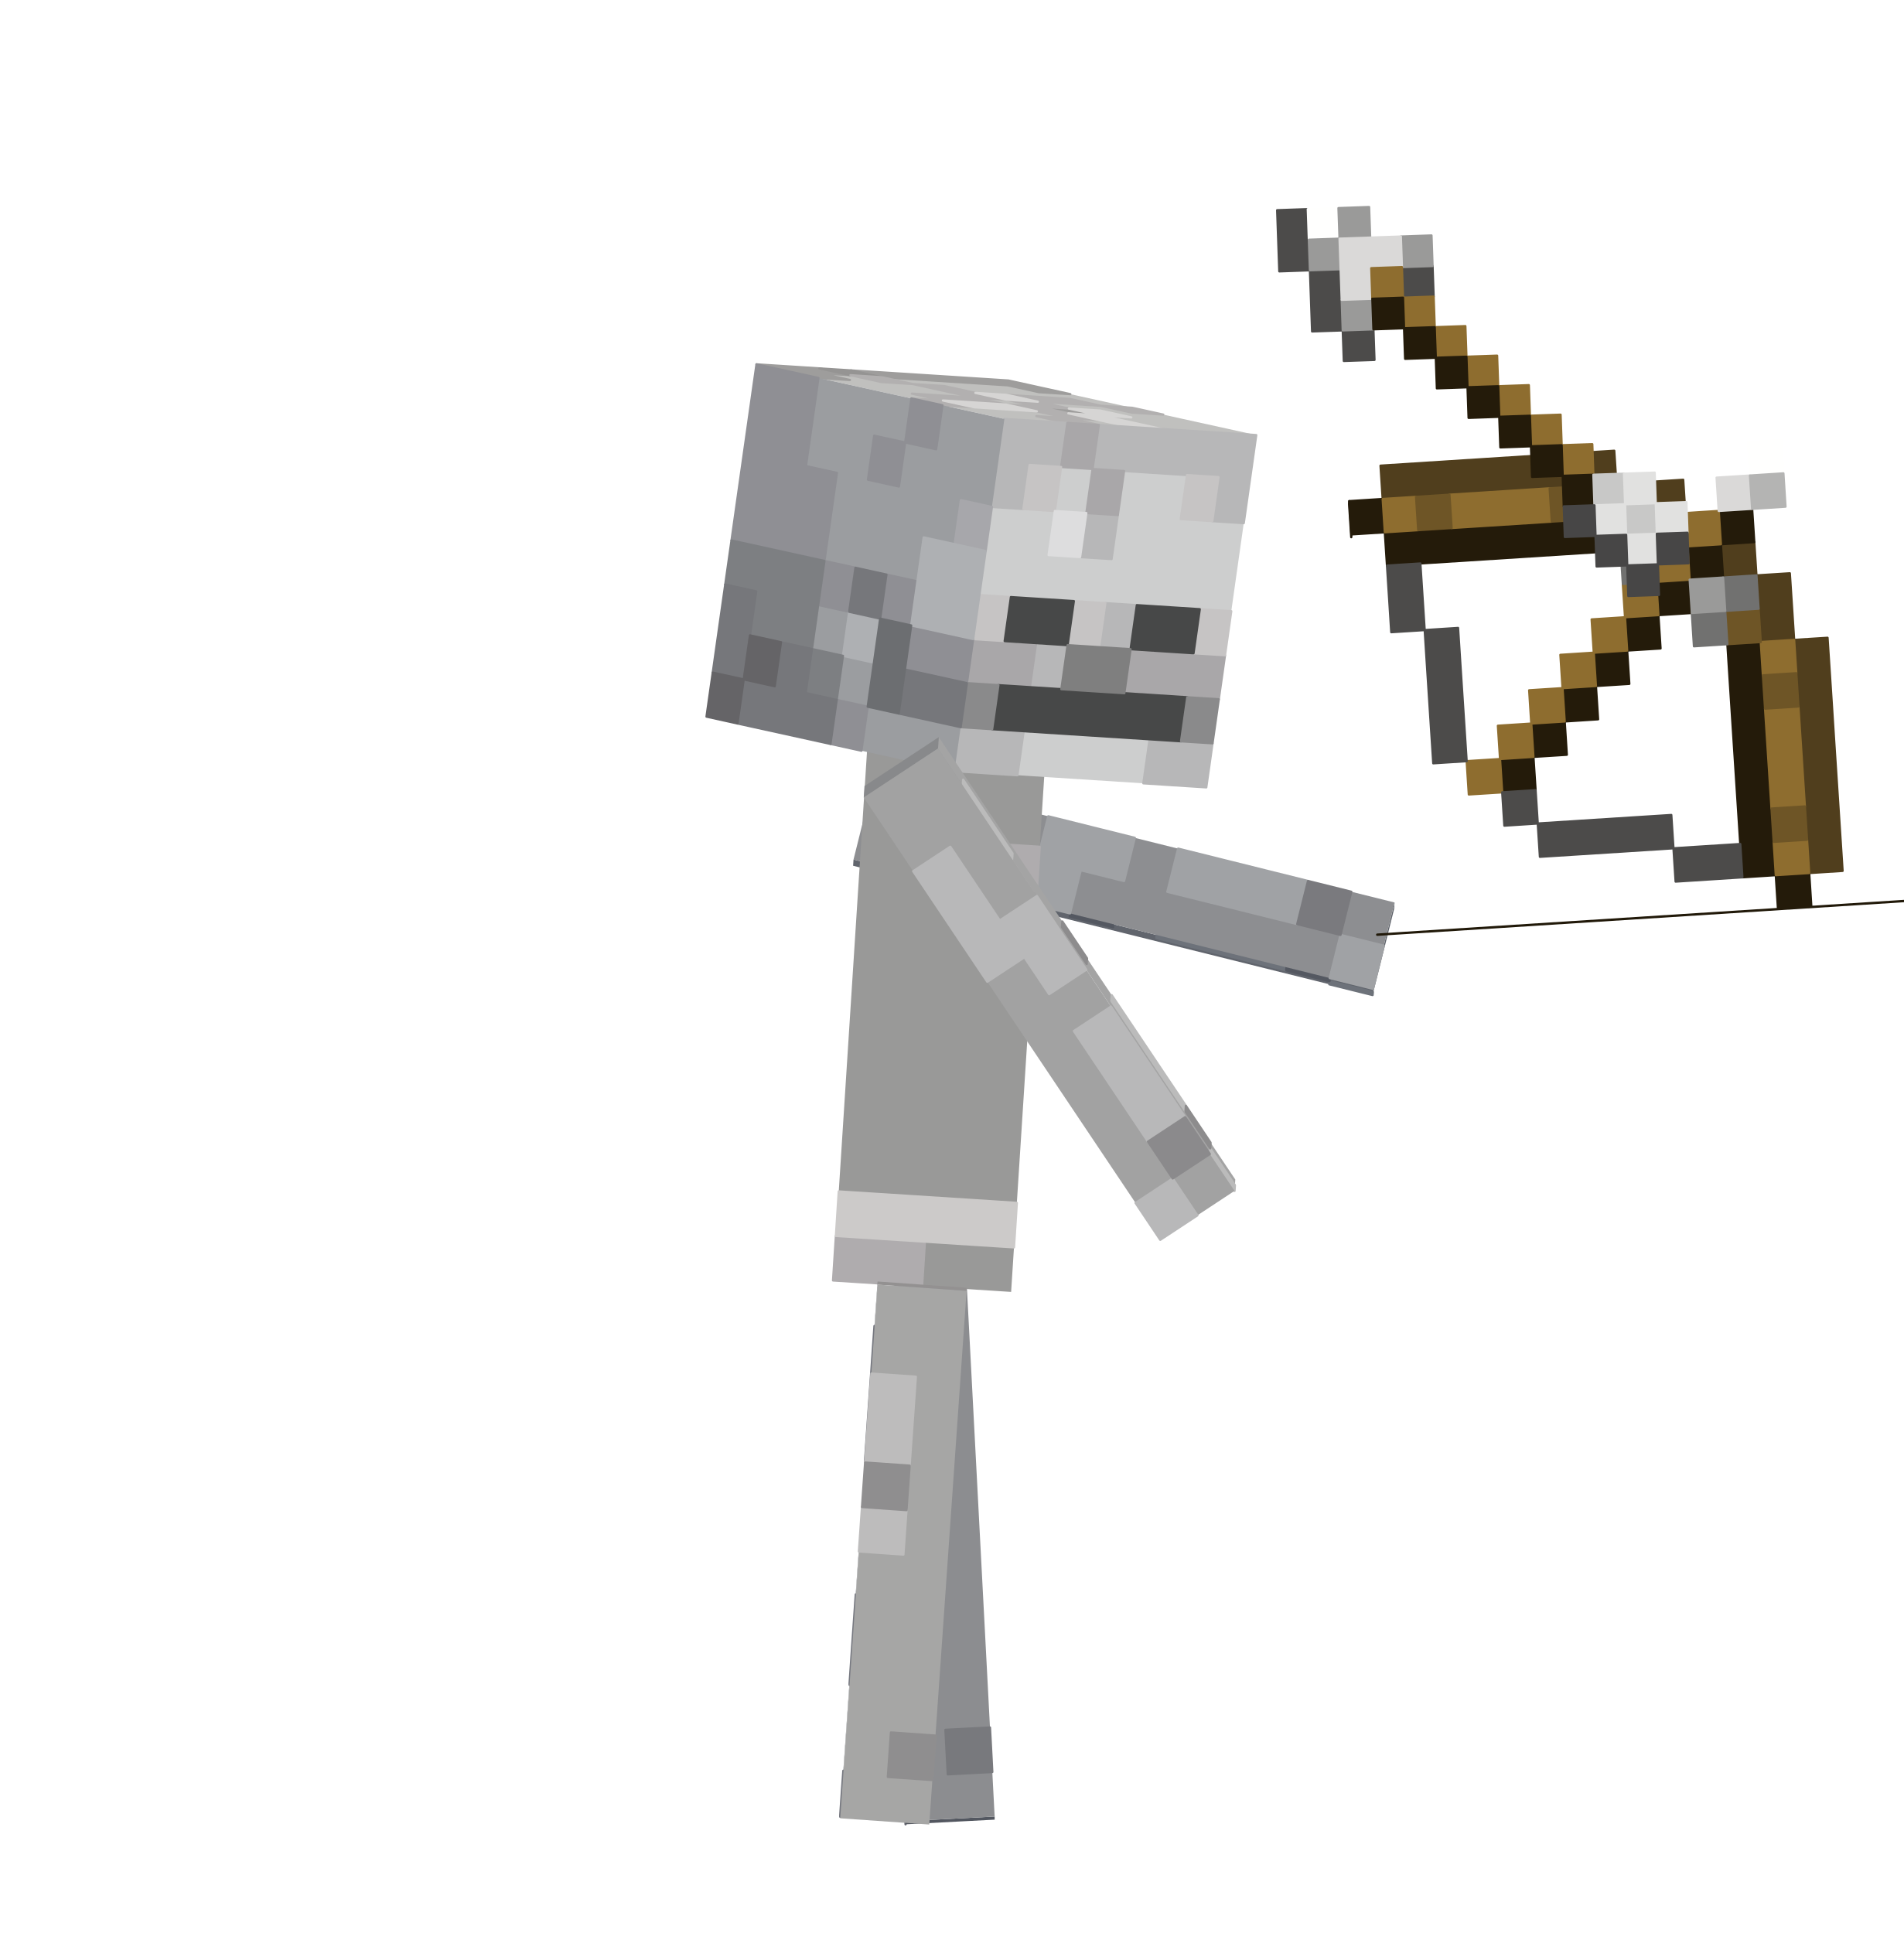
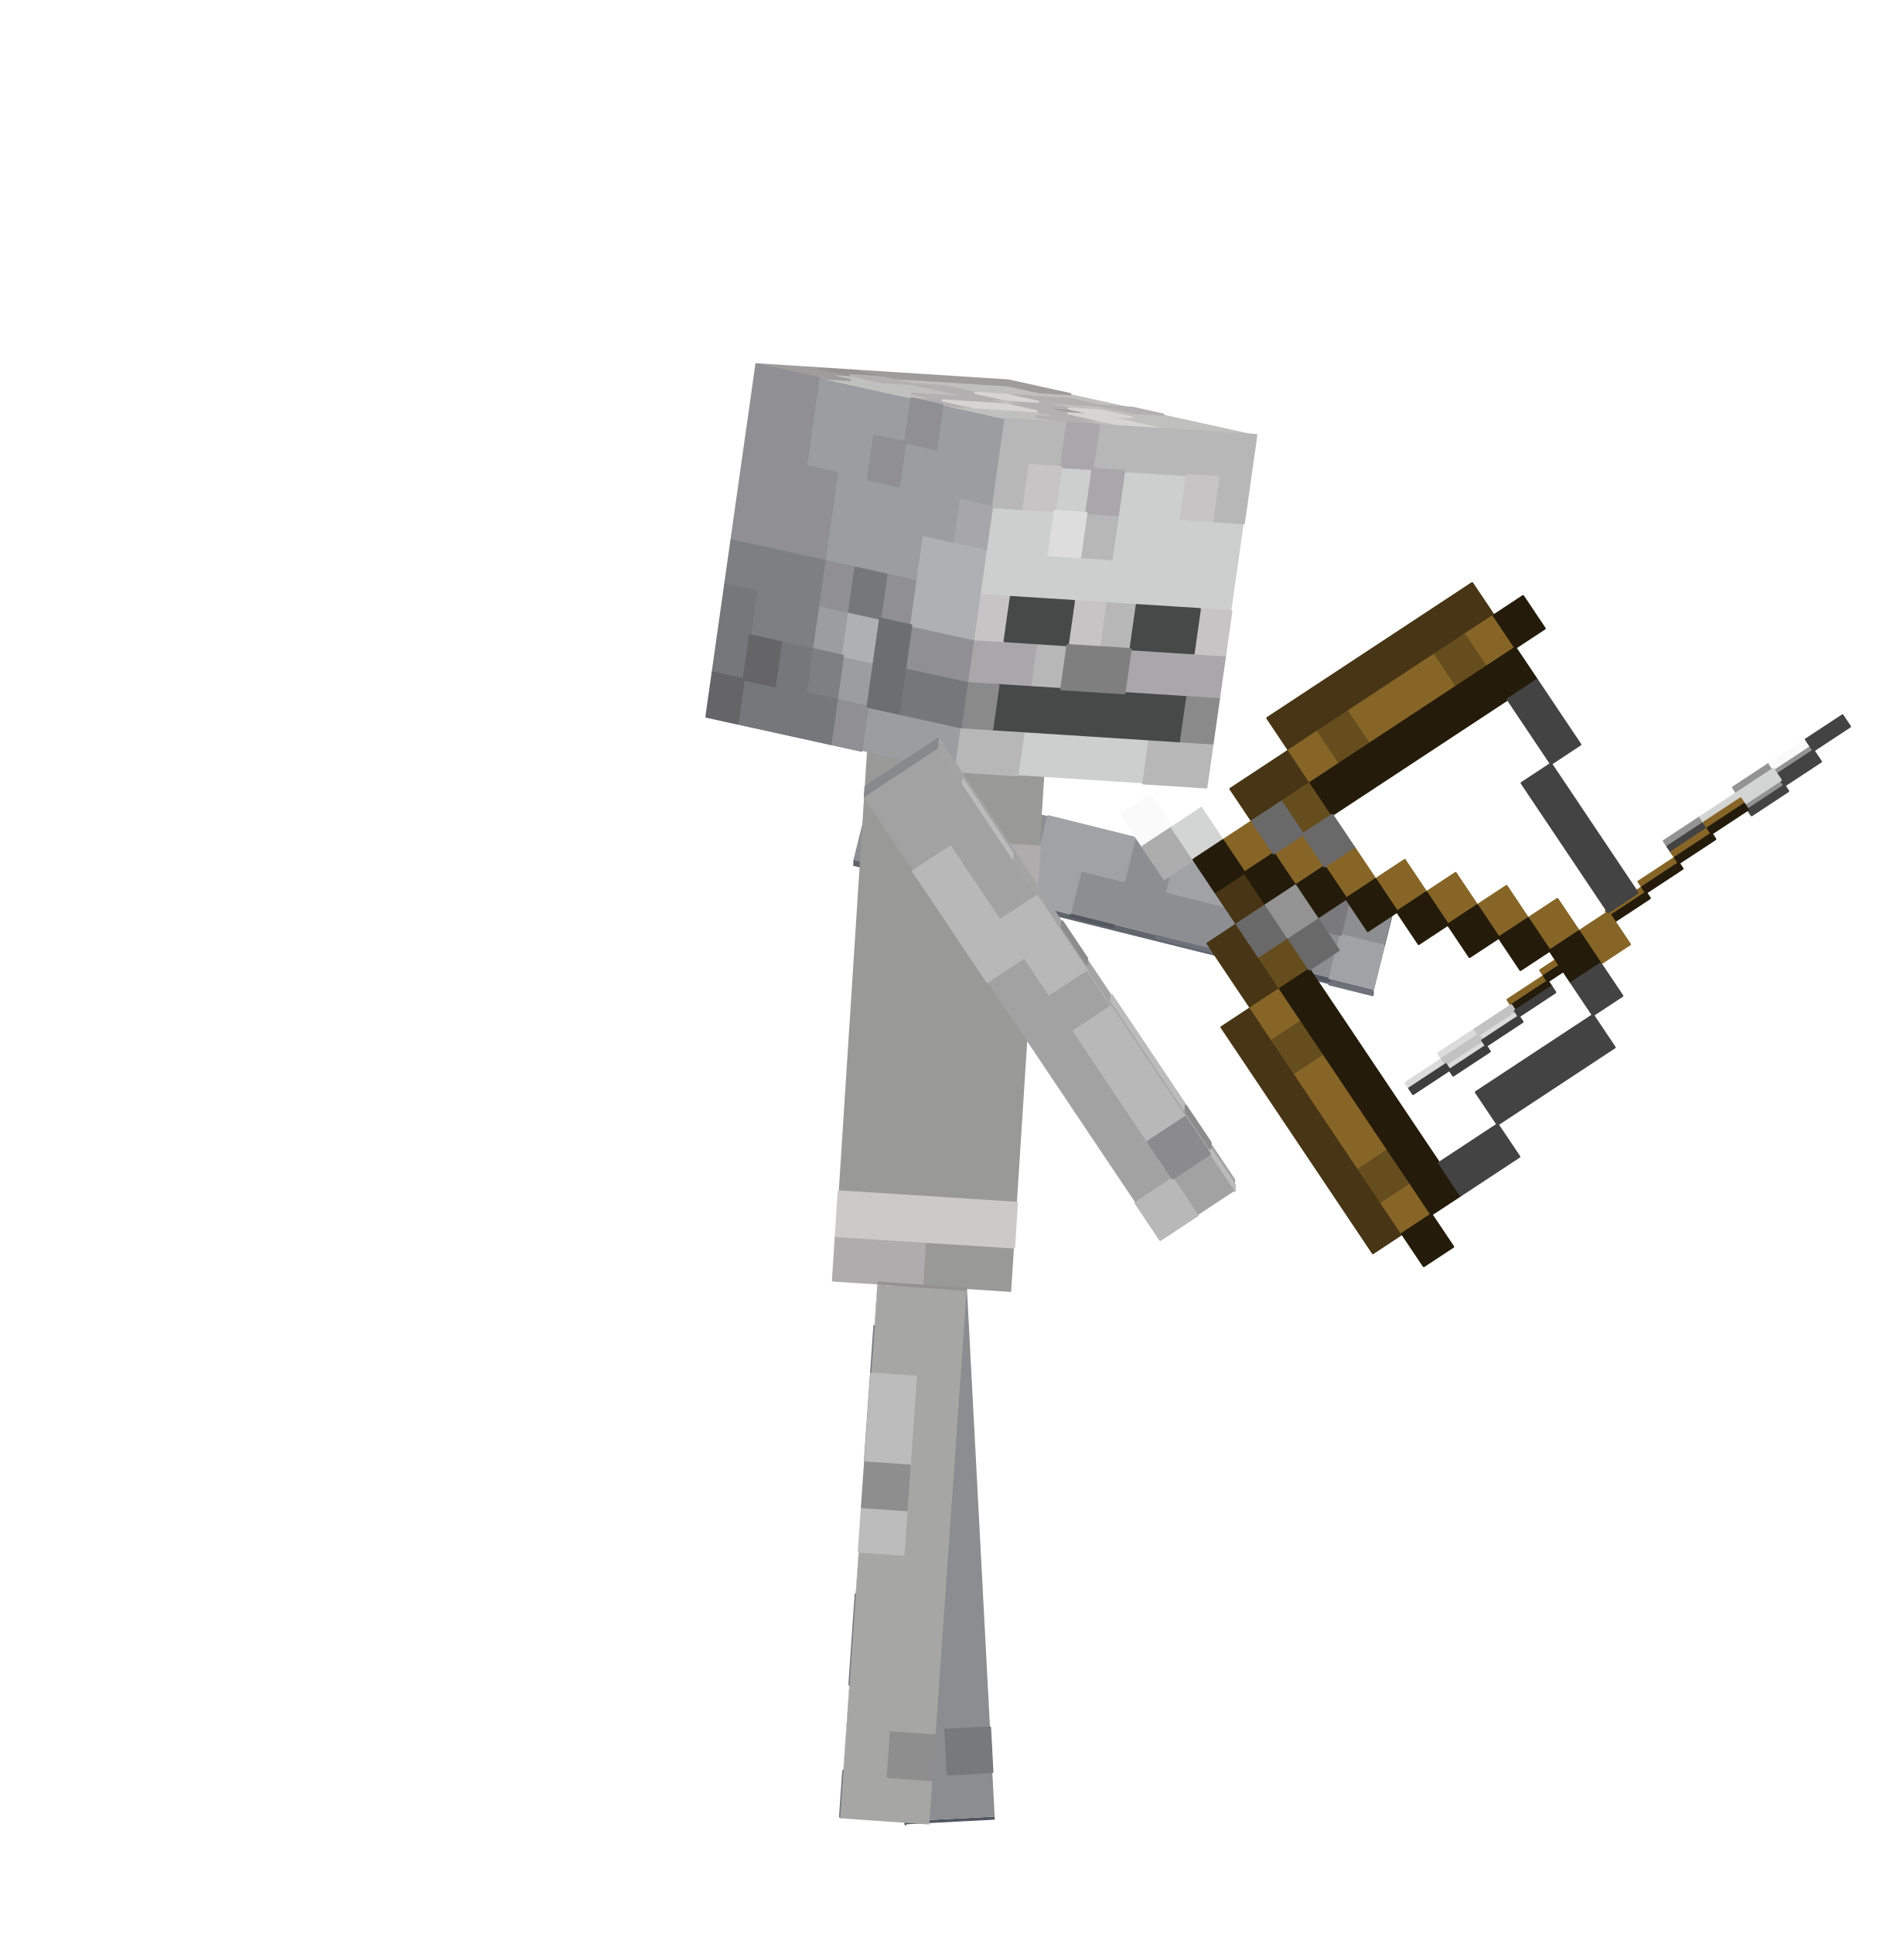
<svg xmlns="http://www.w3.org/2000/svg" viewBox="0 0 512 520" width="512" height="520" role="img" aria-labelledby="draw-8-title">
  <g id="skeleton">
    <g id="arm-left" aria-label="Left arm">
      <g class="face" data-face="back">
        <path fill="#61656d" d="M229.45 232.9L229.56 231.23L369.28 266.01L369.17 267.68Z" />
        <path fill="#6d727a" stroke="#6d727a" stroke-width=".6" stroke-linejoin="round" d="M241.09 235.8L241.15 234.96L252.79 237.86L252.74 238.7ZM252.74 238.7L252.79 237.86L264.43 240.76L264.38 241.6ZM311.01 252.36L311.06 251.52L322.71 254.42L322.65 255.25ZM322.65 255.25L322.71 254.42L334.35 257.32L334.3 258.15ZM334.3 258.15L334.35 257.32L345.99 260.22L345.94 261.05ZM357.53 264.79L357.58 263.95L369.23 266.85L369.17 267.68Z" />
        <path fill="#545861" stroke="#545861" stroke-width=".6" stroke-linejoin="round" d="M287.72 246.56L287.78 245.72L299.42 248.62L299.37 249.46ZM345.94 261.05L345.99 260.22L357.64 263.11L357.58 263.95Z" />
      </g>
      <g class="face" data-face="bottom">
        <path fill="#60646b" d="M375.08 242.78L374.98 244.46L369.17 267.68L369.28 266.01Z" />
      </g>
      <g class="face" data-face="nx">
        <path fill="#8d8e91" d="M229.56 231.23L235.36 208L375.08 242.78L369.28 266.01Z" />
        <path fill="#a0a2a5" stroke="#a0a2a5" stroke-width=".6" stroke-linejoin="round" d="M252.84 237.03L255.75 225.41L267.39 228.31L264.49 239.92ZM264.49 239.92L267.39 228.31L279.03 231.21L276.13 242.82ZM276.13 242.82L281.94 219.59L293.58 222.49L287.78 245.72ZM290.68 234.11L293.58 222.49L305.22 225.39L302.32 237.01ZM313.96 239.91L316.87 228.29L328.51 231.19L325.61 242.8ZM325.61 242.8L328.51 231.19L340.15 234.09L337.25 245.7ZM337.25 245.7L340.15 234.09L351.8 236.99L348.9 248.6ZM357.64 263.11L360.54 251.5L372.18 254.4L369.28 266.01Z" />
        <path fill="#7a7a7e" stroke="#7a7a7e" stroke-width=".6" stroke-linejoin="round" d="M348.9 248.6L351.8 236.99L363.44 239.89L360.54 251.5Z" />
      </g>
    </g>
    <g id="leg-left" aria-label="Left leg">
      <g class="face" data-face="back">
        <path fill="#585c64" d="M236.02 347.05L236.02 346.21L243.55 489.92L243.55 490.76Z" />
        <path fill="#646770" stroke="#646770" stroke-width=".6" stroke-linejoin="round" d="M236.64 359.02L236.64 358.6L237.27 370.58L237.27 371ZM237.27 371L237.27 370.58L237.9 382.56L237.9 382.98ZM237.9 382.98L237.9 382.56L238.53 394.53L238.53 394.95ZM240.41 430.46L240.41 430.04L241.04 442.02L241.04 442.44ZM241.04 442.44L241.04 442.02L241.67 454L241.67 454.41ZM242.92 478.79L242.92 478.37L243.55 490.34L243.55 490.76Z" />
      </g>
      <g class="face" data-face="bottom">
        <path fill="#535760" d="M267.52 488.67L267.52 489.51L243.55 490.76L243.55 489.92Z" />
      </g>
      <g class="face" data-face="nx">
        <path fill="#8c8d90" d="M236.02 346.21L259.98 344.95L267.52 488.67L243.55 489.92Z" />
        <path fill="#9fa0a3" stroke="#9fa0a3" stroke-width=".6" stroke-linejoin="round" d="M237.27 370.16L249.26 369.53L249.88 381.51L237.9 382.14ZM237.9 382.14L249.88 381.51L250.51 393.49L238.53 394.11ZM239.16 406.09L251.14 405.46L251.77 417.44L239.78 418.07Z" />
        <path fill="#78797d" stroke="#78797d" stroke-width=".6" stroke-linejoin="round" d="M238.53 394.11L250.51 393.49L251.14 405.46L239.16 406.09ZM254.28 465.34L266.26 464.72L266.89 476.69L254.91 477.32Z" />
      </g>
    </g>
    <g id="torso" aria-label="Torso">
      <g class="face" data-face="nx">
        <path fill="#999998" d="M233.28 200.76L281.18 203.83L271.95 347.54L224.05 344.46Z" />
        <path fill="#afacae" stroke="#afacae" stroke-width=".6" stroke-linejoin="round" d="M267.67 227.02L279.64 227.79L278.87 239.76L266.9 238.99ZM224.82 332.49L248.77 334.02L248 346L224.05 344.46Z" />
        <path fill="#cccac9" stroke="#cccac9" stroke-width=".6" stroke-linejoin="round" d="M225.59 320.51L273.49 323.59L272.72 335.56L224.82 332.49Z" />
      </g>
    </g>
    <g id="head" aria-label="Head">
      <g class="face" data-face="top">
        <path fill="#c0c0be" d="M203.46 98.01L271.2 102.36L337.88 117.04L270.14 112.69Z" />
        <path fill="#9e9d9c" stroke="#9e9d9c" stroke-width=".6" stroke-linejoin="round" d="M203.46 98.01L220.39 99.1L228.73 100.93L211.79 99.85ZM228.86 99.64L271.2 102.36L279.53 104.2L237.19 101.48ZM211.79 99.85L220.26 100.39L228.59 102.22L220.13 101.68ZM271.07 103.65L279.53 104.2L287.87 106.03L279.4 105.49ZM279 109.36L287.47 109.9L295.81 111.74L287.34 111.19Z" />
        <path fill="#959493" stroke="#959493" stroke-width=".6" stroke-linejoin="round" d="M220.39 99.1L228.86 99.64L237.19 101.48L228.73 100.93Z" />
        <path fill="#b2b0b0" stroke="#b2b0b0" stroke-width=".6" stroke-linejoin="round" d="M228.73 100.93L237.19 101.48L245.53 103.31L237.06 102.77ZM245.53 103.31L254 103.86L262.33 105.69L253.86 105.15ZM253.86 105.15L262.33 105.69L270.67 107.52L262.2 106.98ZM270.8 106.23L287.74 107.32L296.07 109.16L279.14 108.07ZM245.26 105.89L262.2 106.98L270.53 108.81L253.6 107.73ZM270.67 107.52L279.14 108.07L287.47 109.9L279 109.36ZM296.07 109.16L304.54 109.7L312.87 111.53L304.41 110.99ZM245.13 107.18L253.6 107.73L261.93 109.56L253.47 109.02ZM270.53 108.81L279 109.36L287.34 111.19L278.87 110.65ZM278.87 110.65L287.34 111.19L295.67 113.03L287.2 112.48ZM278.74 111.94L287.2 112.48L295.54 114.32L287.07 113.77Z" />
        <path fill="#d6d5d4" stroke="#d6d5d4" stroke-width=".6" stroke-linejoin="round" d="M262.33 105.69L270.8 106.23L279.14 108.07L270.67 107.52ZM253.6 107.73L270.53 108.81L278.87 110.65L261.93 109.56ZM287.47 109.9L295.94 110.45L304.27 112.28L295.81 111.74ZM287.34 111.19L295.81 111.74L304.14 113.57L295.67 113.03ZM295.67 113.03L304.14 113.57L312.48 115.41L304.01 114.86Z" />
      </g>
      <g class="face" data-face="front">
        <path fill="#cdcece" d="M270.14 112.69L337.88 117.04L324.44 211.81L256.7 207.46Z" />
        <path fill="#b7b7b8" stroke="#b7b7b8" stroke-width=".6" stroke-linejoin="round" d="M270.14 112.69L287.07 113.77L285.39 125.62L268.46 124.53ZM295.54 114.32L337.88 117.04L336.2 128.88L293.86 126.16ZM268.46 124.53L276.92 125.08L275.25 136.92L266.78 136.38ZM327.73 128.34L336.2 128.88L334.52 140.73L326.05 140.19ZM292.18 138.01L300.65 138.56L298.97 150.4L290.5 149.86ZM297.29 162.25L305.76 162.79L304.08 174.64L295.61 174.09ZM278.67 173.01L287.14 173.55L285.46 185.4L277 184.85ZM258.38 195.61L275.32 196.7L273.64 208.55L256.7 207.46ZM309.19 198.88L326.12 199.96L324.44 211.81L307.51 210.72Z" />
        <path fill="#a9a7a9" stroke="#a9a7a9" stroke-width=".6" stroke-linejoin="round" d="M287.07 113.77L295.54 114.32L293.86 126.16L285.39 125.62ZM293.86 126.16L302.33 126.71L300.65 138.56L292.18 138.01ZM261.74 171.92L278.67 173.01L277 184.85L260.06 183.77ZM304.08 174.64L329.48 176.27L327.8 188.12L302.4 186.48Z" />
        <path fill="#c6c4c4" stroke="#c6c4c4" stroke-width=".6" stroke-linejoin="round" d="M276.92 125.08L285.39 125.62L283.71 137.47L275.25 136.92ZM319.26 127.8L327.73 128.34L326.05 140.19L317.58 139.64ZM263.42 160.07L271.89 160.62L270.21 172.46L261.74 171.92ZM288.82 161.7L297.29 162.25L295.61 174.09L287.14 173.55ZM322.69 163.88L331.16 164.42L329.48 176.27L321.01 175.73Z" />
        <path fill="#ddddde" stroke="#ddddde" stroke-width=".6" stroke-linejoin="round" d="M283.71 137.47L292.18 138.01L290.5 149.86L282.03 149.31Z" />
        <path fill="#474848" stroke="#474848" stroke-width=".6" stroke-linejoin="round" d="M271.89 160.62L288.82 161.7L287.14 173.55L270.21 172.46ZM305.76 162.79L322.69 163.88L321.01 175.73L304.08 174.64ZM268.53 184.31L319.33 187.57L317.65 199.42L266.85 196.16Z" />
        <path fill="#7f7f7f" stroke="#7f7f7f" stroke-width=".6" stroke-linejoin="round" d="M287.14 173.55L304.08 174.64L302.4 186.48L285.46 185.4Z" />
        <path fill="#8a8a8b" stroke="#8a8a8b" stroke-width=".6" stroke-linejoin="round" d="M260.06 183.77L268.53 184.31L266.85 196.16L258.38 195.61ZM319.33 187.57L327.8 188.12L326.12 199.96L317.65 199.42Z" />
      </g>
      <g class="face" data-face="nx">
        <path fill="#9b9da0" d="M203.46 98.01L270.14 112.69L256.7 207.46L190.02 192.78Z" />
        <path fill="#8f8f94" stroke="#8f8f94" stroke-width=".6" stroke-linejoin="round" d="M203.46 98.01L220.13 101.68L218.45 113.53L201.78 109.86ZM245.13 107.18L253.47 109.02L251.79 120.86L243.45 119.03ZM201.78 109.86L218.45 113.53L216.77 125.37L200.1 121.7ZM235.12 117.2L243.45 119.03L241.77 130.88L233.44 129.04ZM200.1 121.7L225.1 127.21L223.42 139.05L198.42 133.55ZM198.42 133.55L223.42 139.05L221.74 150.9L196.74 145.4ZM221.74 150.9L230.08 152.73L228.4 164.58L220.06 162.75ZM238.41 154.57L246.75 156.4L245.07 168.25L236.73 166.42ZM245.07 168.25L261.74 171.92L260.06 183.77L243.39 180.1ZM225.04 188.27L233.37 190.11L231.69 201.95L223.36 200.12Z" />
        <path fill="#a7a7ab" stroke="#a7a7ab" stroke-width=".6" stroke-linejoin="round" d="M258.44 134.54L266.78 136.38L265.1 148.23L256.76 146.39Z" />
        <path fill="#aeb0b3" stroke="#aeb0b3" stroke-width=".6" stroke-linejoin="round" d="M248.43 144.56L265.1 148.23L263.42 160.07L246.75 156.4ZM246.75 156.4L263.42 160.07L261.74 171.92L245.07 168.25ZM228.4 164.58L236.73 166.42L235.05 178.26L226.72 176.43Z" />
        <path fill="#7d7f82" stroke="#7d7f82" stroke-width=".6" stroke-linejoin="round" d="M196.74 145.4L221.74 150.9L220.06 162.75L195.06 157.24ZM203.39 159.08L220.06 162.75L218.38 174.59L201.71 170.92ZM218.38 174.59L226.72 176.43L225.04 188.27L216.7 186.44Z" />
        <path fill="#76777b" stroke="#76777b" stroke-width=".6" stroke-linejoin="round" d="M230.08 152.73L238.41 154.57L236.73 166.42L228.4 164.58ZM195.06 157.24L203.39 159.08L201.71 170.92L193.38 169.09ZM193.38 169.09L201.71 170.92L200.03 182.77L191.7 180.94ZM210.05 172.76L218.38 174.59L216.7 186.44L208.37 184.61ZM243.39 180.1L260.06 183.77L258.38 195.61L241.71 191.94ZM200.03 182.77L225.04 188.27L223.36 200.12L198.35 194.62Z" />
        <path fill="#6c6e71" stroke="#6c6e71" stroke-width=".6" stroke-linejoin="round" d="M236.73 166.42L245.07 168.25L243.39 180.1L235.05 178.26ZM235.05 178.26L243.39 180.1L241.71 191.94L233.37 190.11Z" />
        <path fill="#656467" stroke="#656467" stroke-width=".6" stroke-linejoin="round" d="M201.71 170.92L210.05 172.76L208.37 184.61L200.03 182.77ZM191.7 180.94L200.03 182.77L198.35 194.62L190.02 192.78Z" />
      </g>
    </g>
-     <g id="held-bow" aria-label="Bow">
-       <g class="face" data-face="front">
-         <path fill="#211809" stroke="#211809" stroke-width=".6" stroke-linejoin="round" d="M362.85 135.56L362.9 134.81L363.48 143.76L363.43 144.52Z" />
-       </g>
-       <g class="face" data-face="bottom">
-         <path fill="#211909" stroke="#211909" stroke-width=".6" stroke-linejoin="round" d="M370.41 251.47L370.41 251.42L514.11 242.24L514.11 242.28Z" />
-       </g>
-       <g class="face" data-face="px">
-         <path fill="#503e1d" stroke="#503e1d" stroke-width=".6" stroke-linejoin="round" d="M371.3 125.27L434.17 121.25L434.75 130.21L371.88 134.23ZM434.75 130.21L452.71 129.06L453.29 138.02L435.33 139.17ZM462.85 146.41L471.83 145.83L472.41 154.79L463.43 155.37ZM472.41 154.79L481.39 154.22L481.97 163.18L472.99 163.75ZM472.99 163.75L481.97 163.18L482.55 172.14L473.57 172.71ZM482.55 172.14L491.53 171.57L492.11 180.53L483.13 181.1ZM483.13 181.1L492.11 180.53L492.69 189.49L483.7 190.06ZM483.7 190.06L492.69 189.49L493.26 198.45L484.28 199.02ZM484.28 199.02L493.26 198.45L493.84 207.41L484.86 207.98ZM484.86 207.98L493.84 207.41L494.42 216.36L485.44 216.94ZM485.44 216.94L494.42 216.36L495 225.32L486.02 225.9ZM486.02 225.9L495 225.32L495.58 234.28L486.6 234.86Z" />
-         <path fill="#fffffe" stroke="#fffffe" stroke-width=".6" stroke-linejoin="round" d="M470.1 118.96L479.08 118.38L479.66 127.34L470.67 127.92Z" />
-         <path fill="#241b0a" stroke="#241b0a" stroke-width=".6" stroke-linejoin="round" d="M362.9 134.81L371.88 134.23L372.46 143.19L363.48 143.76ZM372.46 143.19L435.33 139.17L435.91 148.13L373.04 152.15ZM462.27 137.45L471.25 136.88L471.83 145.83L462.85 146.41ZM453.87 146.98L462.85 146.41L463.43 155.37L454.45 155.94ZM445.47 156.52L454.45 155.94L455.03 164.9L446.04 165.48ZM437.06 166.05L446.04 165.48L446.62 174.44L437.64 175.01ZM428.66 175.58L437.64 175.01L438.22 183.97L429.24 184.54ZM464.59 173.29L473.57 172.71L474.14 181.67L465.16 182.25ZM420.26 185.12L429.24 184.54L429.82 193.5L420.84 194.08ZM465.16 182.25L474.14 181.67L474.72 190.63L465.74 191.21ZM411.85 194.65L420.84 194.08L421.41 203.04L412.43 203.61ZM465.74 191.21L474.72 190.63L475.3 199.59L466.32 200.17ZM403.45 204.19L412.43 203.61L413.01 212.57L404.03 213.15ZM466.32 200.17L475.3 199.59L475.88 208.55L466.9 209.13ZM466.9 209.13L475.88 208.55L476.46 217.51L467.48 218.09ZM467.48 218.09L476.46 217.51L477.04 226.47L468.06 227.05ZM468.06 227.05L477.04 226.47L477.61 235.43L468.63 236.01ZM477.61 235.43L486.6 234.86L487.17 243.82L478.19 244.39Z" />
-         <path fill="#8e6d2f" stroke="#8e6d2f" stroke-width=".6" stroke-linejoin="round" d="M371.88 134.23L380.86 133.66L381.44 142.62L372.46 143.19ZM389.84 133.08L416.79 131.36L417.37 140.32L390.42 142.04ZM425.77 130.79L434.75 130.21L435.33 139.17L426.35 139.75ZM453.29 138.02L462.27 137.45L462.85 146.41L453.87 146.98ZM444.89 147.56L453.87 146.98L454.45 155.94L445.47 156.52ZM436.48 157.09L445.47 156.52L446.04 165.48L437.06 166.05ZM428.08 166.63L437.06 166.05L437.64 175.01L428.66 175.58ZM419.68 176.16L428.66 175.58L429.24 184.54L420.26 185.12ZM473.57 172.71L482.55 172.14L483.13 181.1L474.14 181.67ZM411.28 185.69L420.26 185.12L420.84 194.08L411.85 194.65ZM402.87 195.23L411.85 194.65L412.43 203.61L403.45 204.19ZM474.72 190.63L483.7 190.06L484.28 199.02L475.3 199.59ZM394.47 204.76L403.45 204.19L404.03 213.15L395.05 213.72ZM475.3 199.59L484.28 199.02L484.86 207.98L475.88 208.55ZM475.88 208.55L484.86 207.98L485.44 216.94L476.46 217.51ZM477.04 226.47L486.02 225.9L486.6 234.86L477.61 235.43Z" />
-         <path fill="#6e5526" stroke="#6e5526" stroke-width=".6" stroke-linejoin="round" d="M380.86 133.66L389.84 133.08L390.42 142.04L381.44 142.62ZM416.79 131.36L425.77 130.79L426.35 139.75L417.37 140.32ZM435.33 139.17L444.31 138.6L444.89 147.56L435.91 148.13ZM464.01 164.33L472.99 163.75L473.57 172.71L464.59 173.29ZM474.14 181.67L483.13 181.1L483.7 190.06L474.72 190.63ZM476.46 217.51L485.44 216.94L486.02 225.9L477.04 226.47Z" />
-         <path fill="#dad9d8" stroke="#dad9d8" stroke-width=".6" stroke-linejoin="round" d="M461.69 128.49L470.67 127.92L471.25 136.88L462.27 137.45Z" />
-         <path fill="#b4b4b3" stroke="#b4b4b3" stroke-width=".6" stroke-linejoin="round" d="M470.67 127.92L479.66 127.34L480.23 136.3L471.25 136.88Z" />
-         <path fill="#717170" stroke="#717170" stroke-width=".6" stroke-linejoin="round" d="M444.31 138.6L453.29 138.02L453.87 146.98L444.89 147.56ZM435.91 148.13L444.89 147.56L445.47 156.52L436.48 157.09ZM463.43 155.37L472.41 154.79L472.99 163.75L464.01 164.33ZM455.03 164.9L464.01 164.33L464.59 173.29L455.6 173.86Z" />
-         <path fill="#4c4b4a" stroke="#4c4b4a" stroke-width=".6" stroke-linejoin="round" d="M373.04 152.15L382.02 151.58L382.6 160.54L373.62 161.11ZM373.62 161.11L382.6 160.54L383.18 169.5L374.19 170.07ZM383.18 169.5L392.16 168.92L392.73 177.88L383.75 178.46ZM383.75 178.46L392.73 177.88L393.31 186.84L384.33 187.42ZM384.33 187.42L393.31 186.84L393.89 195.8L384.91 196.38ZM384.91 196.38L393.89 195.8L394.47 204.76L385.49 205.34ZM404.03 213.15L413.01 212.57L413.59 221.53L404.61 222.11ZM413.59 221.53L449.51 219.24L450.09 228.2L414.17 230.49ZM450.09 228.2L468.06 227.05L468.63 236.01L450.67 237.16Z" />
-         <path fill="#9a9a99" stroke="#9a9a99" stroke-width=".6" stroke-linejoin="round" d="M454.45 155.94L463.43 155.37L464.01 164.33L455.03 164.9Z" />
-       </g>
-     </g>
    <g id="leg-right" aria-label="Right leg">
      <g class="face" data-face="back">
        <path fill="#686b71" d="M236.03 344.74L236.03 345.58L225.98 489.14L225.98 488.31Z" />
        <path fill="#767880" stroke="#767880" stroke-width=".6" stroke-linejoin="round" d="M235.19 356.71L235.19 357.13L234.36 369.09L234.36 368.67ZM234.36 368.67L234.36 369.09L233.52 381.05L233.52 380.64ZM233.52 380.64L233.52 381.05L232.68 393.02L232.68 392.6ZM230.17 428.91L230.17 429.33L229.33 441.29L229.33 440.87ZM229.33 440.87L229.33 441.29L228.5 453.25L228.5 452.83ZM226.82 476.34L226.82 476.76L225.98 488.73L225.98 488.31Z" />
      </g>
      <g class="face" data-face="top">
        <path fill="#939191" d="M236.03 345.58L236.03 344.74L259.97 346.42L259.97 347.26Z" />
      </g>
      <g class="face" data-face="nx">
        <path fill="#a6a6a5" d="M236.03 345.58L259.97 347.26L249.93 490.82L225.98 489.14Z" />
        <path fill="#bdbcbc" stroke="#bdbcbc" stroke-width=".6" stroke-linejoin="round" d="M234.36 369.51L246.33 370.35L245.49 382.31L233.52 381.47ZM233.52 381.47L245.49 382.31L244.65 394.27L232.68 393.44ZM231.84 405.4L243.81 406.24L242.98 418.2L231.01 417.36Z" />
        <path fill="#8f8e8f" stroke="#8f8e8f" stroke-width=".6" stroke-linejoin="round" d="M232.68 393.44L244.65 394.27L243.81 406.24L231.84 405.4ZM239.63 466.05L251.6 466.89L250.76 478.85L238.79 478.02Z" />
      </g>
    </g>
    <g id="held-arrow" aria-label="Arrow">
-       <g class="face" data-face="px">
-         <path fill="#4c4b4a" stroke="#4c4b4a" stroke-width=".6" stroke-linejoin="round" d="M343.5 56.55L351.74 56.26L352.03 64.49L343.79 64.77ZM343.79 64.77L352.03 64.49L352.32 72.71L344.08 73ZM352.32 72.71L360.57 72.43L360.86 80.65L352.61 80.94ZM377.06 71.85L385.3 71.57L385.59 79.79L377.35 80.08ZM352.61 80.94L360.86 80.65L361.14 88.88L352.9 89.16ZM361.14 88.88L369.39 88.59L369.68 96.82L361.43 97.1Z" />
-         <path fill="#fffffe" stroke="#fffffe" stroke-width=".6" stroke-linejoin="round" d="M351.74 56.26L359.99 55.98L360.28 64.2L352.03 64.49Z" />
-         <path fill="#9a9a99" stroke="#9a9a99" stroke-width=".6" stroke-linejoin="round" d="M359.99 55.98L368.23 55.69L368.52 63.92L360.28 64.2ZM352.03 64.49L360.28 64.2L360.57 72.43L352.32 72.71ZM376.77 63.63L385.01 63.34L385.3 71.57L377.06 71.85ZM360.86 80.65L369.1 80.37L369.39 88.59L361.14 88.88Z" />
-         <path fill="#dad9d8" stroke="#dad9d8" stroke-width=".6" stroke-linejoin="round" d="M360.28 64.2L376.77 63.63L377.06 71.85L360.57 72.43ZM360.57 72.43L368.81 72.14L369.1 80.37L360.86 80.65Z" />
-         <path fill="#8e6d2f" stroke="#8e6d2f" stroke-width=".6" stroke-linejoin="round" d="M368.81 72.14L377.06 71.85L377.35 80.08L369.1 80.37ZM377.35 80.08L385.59 79.79L385.88 88.02L377.63 88.3ZM385.88 88.02L394.12 87.73L394.41 95.96L386.17 96.24ZM394.41 95.96L402.66 95.67L402.95 103.9L394.7 104.18ZM402.95 103.9L411.19 103.61L411.48 111.84L403.24 112.12ZM411.48 111.84L419.73 111.55L420.02 119.77L411.77 120.06ZM420.02 119.77L428.26 119.49L428.55 127.71L420.3 128Z" />
-         <path fill="#241b0a" stroke="#241b0a" stroke-width=".6" stroke-linejoin="round" d="M369.1 80.37L377.35 80.08L377.63 88.3L369.39 88.59ZM377.63 88.3L385.88 88.02L386.17 96.24L377.92 96.53ZM386.17 96.24L394.41 95.96L394.7 104.18L386.46 104.47ZM394.7 104.18L402.95 103.9L403.24 112.12L394.99 112.41ZM403.24 112.12L411.48 111.84L411.77 120.06L403.53 120.35ZM411.77 120.06L420.02 119.77L420.3 128L412.06 128.29ZM420.3 128L428.55 127.71L428.84 135.94L420.59 136.22Z" />
-         <path fill="#c8c8c7" stroke="#c8c8c7" stroke-width=".6" stroke-linejoin="round" d="M428.55 127.71L436.79 127.43L437.08 135.65L428.84 135.94ZM437.08 135.65L445.33 135.37L445.62 143.59L437.37 143.88Z" />
-         <path fill="#e1e1e0" stroke="#e1e1e0" stroke-width=".6" stroke-linejoin="round" d="M436.79 127.43L445.04 127.14L445.33 135.37L437.08 135.65ZM428.84 135.94L437.08 135.65L437.37 143.88L429.13 144.16ZM445.33 135.37L453.57 135.08L453.86 143.31L445.62 143.59ZM437.37 143.88L445.62 143.59L445.91 151.82L437.66 152.1Z" />
-         <path fill="#474646" stroke="#474646" stroke-width=".6" stroke-linejoin="round" d="M420.59 136.22L428.84 135.94L429.13 144.16L420.88 144.45ZM429.13 144.16L437.37 143.88L437.66 152.1L429.42 152.39ZM445.62 143.59L453.86 143.31L454.15 151.53L445.91 151.82ZM437.66 152.1L445.91 151.82L446.2 160.04L437.95 160.33Z" />
+       <g class="face" data-face="nx">
+         <path fill="#939393" stroke="#939393" stroke-width=".6" stroke-linejoin="round" d="M466.14 211.84L475.94 205.38L476.94 206.87L467.13 213.33ZM447.53 226.24L457.33 219.79L458.33 221.27L448.52 227.73ZM476.94 206.87L486.74 200.41L487.74 201.9L477.93 208.36ZM469.13 216.3L478.93 209.84L479.93 211.33L470.12 217.79Z" />
+         <path fill="#fafafa" stroke="#fafafa" stroke-width=".6" stroke-linejoin="round" d="M475.94 205.38L485.74 198.92L486.74 200.41L476.94 206.87Z" />
+         <path fill="#434343" stroke="#434343" stroke-width=".6" stroke-linejoin="round" d="M485.74 198.92L495.55 192.47L496.54 193.95L486.74 200.41ZM486.74 200.41L496.54 193.95L497.54 195.44L487.74 201.9ZM448.52 227.73L458.33 221.27L459.32 222.76L449.52 229.22ZM477.93 208.36L487.74 201.9L488.73 203.39L478.93 209.84ZM478.93 209.84L488.73 203.39L489.73 204.87L479.93 211.33ZM470.12 217.79L479.93 211.33L480.92 212.82L471.12 219.28Z" />
+         <path fill="#d3d4d4" stroke="#d3d4d4" stroke-width=".6" stroke-linejoin="round" d="M457.33 219.79L476.94 206.87L477.93 208.36L458.33 221.27ZM468.13 214.81L477.93 208.36L478.93 209.84L469.13 216.3Z" />
+         <path fill="#866527" stroke="#866527" stroke-width=".6" stroke-linejoin="round" d="M458.33 221.27L468.13 214.81L469.13 216.3L459.32 222.76ZM449.52 229.22L459.32 222.76L460.32 224.25L450.52 230.71ZM440.71 237.16L450.52 230.71L451.51 232.19L441.71 238.65ZM431.91 245.11L441.71 238.65L442.71 240.14L432.9 246.6ZM423.1 253.05L432.9 246.6L433.9 248.08L424.1 254.54ZM414.29 261L424.1 254.54L425.09 256.03L415.29 262.49ZM405.48 268.94L415.29 262.49L416.29 263.97L406.48 270.43Z" />
+         <path fill="#241b0a" stroke="#241b0a" stroke-width=".6" stroke-linejoin="round" d="M459.32 222.76L469.13 216.3L470.12 217.79L460.32 224.25ZM450.52 230.71L460.32 224.25L461.32 225.74L451.51 232.19ZM441.71 238.65L451.51 232.19L452.51 233.68L442.71 240.14ZM432.9 246.6L442.71 240.14L443.7 241.63L433.9 248.08ZM424.1 254.54L433.9 248.08L434.9 249.57L425.09 256.03ZM415.29 262.49L425.09 256.03L426.09 257.52L416.29 263.97ZM406.48 270.43L416.29 263.97L417.28 265.46L407.48 271.92Z" />
+         <path fill="#dbdbdc" stroke="#dbdbdc" stroke-width=".6" stroke-linejoin="round" d="M386.87 283.35L396.68 276.89L397.67 278.38L387.87 284.84ZM378.07 291.29L387.87 284.84L388.87 286.32L379.06 292.78ZM397.67 278.38L407.48 271.92L408.48 273.41L398.67 279.87ZM388.87 286.32L398.67 279.87L399.67 281.35L389.86 287.81Z" />
+         <path fill="#c2c2c2" stroke="#c2c2c2" stroke-width=".6" stroke-linejoin="round" d="M396.68 276.89L406.48 270.43L407.48 271.92L397.67 278.38ZM387.87 284.84L397.67 278.38L398.67 279.87L388.87 286.32Z" />
+         <path fill="#3e3e3e" stroke="#3e3e3e" stroke-width=".6" stroke-linejoin="round" d="M407.48 271.92L417.28 265.46L418.28 266.95L408.48 273.41ZM379.06 292.78L388.87 286.32L389.86 287.81L380.06 294.27ZM398.67 279.87L408.48 273.41L409.47 274.89L399.67 281.35ZM389.86 287.81L399.67 281.35L400.67 282.84L390.86 289.3Z" />
      </g>
    </g>
    <g id="arm-right" aria-label="Right arm">
      <g class="face" data-face="front">
        <path fill="#a4a4a4" d="M252.29 201.36L252.49 198.3L332.24 317.3L332.04 320.36Z" />
        <path fill="#bbbbbb" stroke="#bbbbbb" stroke-width=".6" stroke-linejoin="round" d="M258.94 211.28L259.04 209.75L265.68 219.67L265.59 221.2ZM265.59 221.2L265.68 219.67L272.33 229.58L272.23 231.11ZM298.91 269.25L299.01 267.72L305.66 277.63L305.56 279.17ZM305.56 279.17L305.66 277.63L312.3 287.55L312.2 289.08ZM312.2 289.08L312.3 287.55L318.95 297.47L318.85 299ZM325.4 310.45L325.5 308.92L332.14 318.83L332.04 320.36Z" />
        <path fill="#8d8c8d" stroke="#8d8c8d" stroke-width=".6" stroke-linejoin="round" d="M285.62 249.42L285.72 247.88L292.37 257.8L292.27 259.33ZM318.85 299L318.95 297.47L325.59 307.38L325.5 308.92Z" />
      </g>
      <g class="face" data-face="top">
        <path fill="#88898b" d="M232.31 214.53L232.51 211.46L252.49 198.3L252.29 201.36Z" />
      </g>
      <g class="face" data-face="nx">
        <path fill="#a2a2a2" d="M232.31 214.53L252.29 201.36L332.04 320.36L312.06 333.53Z" />
        <path fill="#b8b8b9" stroke="#b8b8b9" stroke-width=".6" stroke-linejoin="round" d="M245.6 234.36L255.59 227.78L262.24 237.7L252.25 244.28ZM252.25 244.28L262.24 237.7L268.89 247.61L258.89 254.19ZM258.89 254.19L278.88 241.03L285.52 250.95L265.54 264.11ZM275.53 257.53L285.52 250.95L292.17 260.86L282.18 267.45ZM288.82 277.36L298.81 270.78L305.46 280.7L295.47 287.28ZM295.47 287.28L305.46 280.7L312.11 290.61L302.12 297.2ZM302.12 297.2L312.11 290.61L318.75 300.53L308.76 307.11ZM305.42 323.61L315.41 317.03L322.05 326.95L312.06 333.53Z" />
        <path fill="#8b8a8c" stroke="#8b8a8c" stroke-width=".6" stroke-linejoin="round" d="M308.76 307.11L318.75 300.53L325.4 310.45L315.41 317.03Z" />
      </g>
    </g>
+     <g id="held-bow" aria-label="Bow">
+       <g class="face" data-face="nx">
+         <path fill="#fafafa" stroke="#fafafa" stroke-width=".6" stroke-linejoin="round" d="M301.53 219.09L309.4 213.91L315.21 222.59L307.34 227.77Z" />
+         <path fill="#483515" stroke="#483515" stroke-width=".6" stroke-linejoin="round" d="M340.87 193.18L395.94 156.9L401.76 165.58L346.68 201.85ZM330.95 212.22L346.68 201.85L352.5 210.53L336.76 220.9ZM326.84 239.94L334.71 234.76L340.52 243.43L332.66 248.62ZM324.79 253.8L332.66 248.62L338.47 257.29L330.6 262.48ZM330.6 262.48L338.47 257.29L344.29 265.97L336.42 271.15ZM328.55 276.34L336.42 271.15L342.23 279.83L334.37 285.01ZM334.37 285.01L342.23 279.83L348.05 288.51L340.18 293.69ZM340.18 293.69L348.05 288.51L353.86 297.18L346 302.37ZM346 302.37L353.86 297.18L359.68 305.86L351.81 311.04ZM351.81 311.04L359.68 305.86L365.49 314.54L357.63 319.72ZM357.63 319.72L365.49 314.54L371.31 323.22L363.44 328.4ZM363.44 328.4L371.31 323.22L377.12 331.89L369.26 337.08Z" />
+         <path fill="#adadae" stroke="#adadae" stroke-width=".6" stroke-linejoin="round" d="M307.34 227.77L315.21 222.59L321.03 231.26L313.16 236.45Z" />
+         <path fill="#d3d4d4" stroke="#d3d4d4" stroke-width=".6" stroke-linejoin="round" d="M315.21 222.59L323.08 217.4L328.89 226.08L321.03 231.26Z" />
+         <path fill="#866527" stroke="#866527" stroke-width=".6" stroke-linejoin="round" d="M346.68 201.85L354.55 196.67L360.37 205.35L352.5 210.53ZM362.42 191.49L386.02 175.94L391.84 184.62L368.23 200.17ZM393.89 170.76L401.76 165.58L407.57 174.25L399.71 179.44ZM328.89 226.08L336.76 220.9L342.58 229.57L334.71 234.76ZM342.58 229.57L350.45 224.39L356.26 233.07L348.39 238.25ZM356.26 233.07L364.13 227.89L369.94 236.56L362.08 241.75ZM369.94 236.56L377.81 231.38L383.63 240.06L375.76 245.24ZM336.42 271.15L344.29 265.97L350.1 274.65L342.23 279.83ZM383.63 240.06L391.49 234.87L397.31 243.55L389.44 248.73ZM397.31 243.55L405.18 238.37L410.99 247.05L403.13 252.23ZM348.05 288.51L355.92 283.33L361.73 292L353.86 297.18ZM410.99 247.05L418.86 241.86L424.68 250.54L416.81 255.72ZM353.86 297.18L361.73 292L367.55 300.68L359.68 305.86ZM424.68 250.54L432.54 245.36L438.36 254.03L430.49 259.22ZM359.68 305.86L367.55 300.68L373.36 309.36L365.49 314.54ZM371.31 323.22L379.18 318.03L384.99 326.71L377.12 331.89Z" />
+         <path fill="#664d1e" stroke="#664d1e" stroke-width=".6" stroke-linejoin="round" d="M354.55 196.67L362.42 191.49L368.23 200.17L360.37 205.35ZM386.02 175.94L393.89 170.76L399.71 179.44L391.84 184.62ZM344.63 215.71L352.5 210.53L358.31 219.21L350.45 224.39ZM338.47 257.29L346.34 252.11L352.15 260.79L344.29 265.97ZM342.23 279.83L350.1 274.65L355.92 283.33L348.05 288.51ZM365.49 314.54L373.36 309.36L379.18 318.03L371.31 323.22Z" />
+         <path fill="#241b0a" stroke="#241b0a" stroke-width=".6" stroke-linejoin="round" d="M401.76 165.58L409.63 160.39L415.44 169.07L407.57 174.25ZM321.03 231.26L328.89 226.08L334.71 234.76L326.84 239.94ZM352.5 210.53L407.57 174.25L413.39 182.93L358.31 219.21ZM334.71 234.76L342.58 229.57L348.39 238.25L340.52 243.43ZM348.39 238.25L356.26 233.07L362.08 241.75L354.21 246.93ZM362.08 241.75L369.94 236.56L375.76 245.24L367.89 250.42ZM344.29 265.97L352.15 260.79L357.97 269.47L350.1 274.65ZM375.76 245.24L383.63 240.06L389.44 248.73L381.57 253.92ZM350.1 274.65L357.97 269.47L363.79 278.14L355.92 283.33ZM389.44 248.73L397.31 243.55L403.13 252.23L395.26 257.41ZM355.92 283.33L363.79 278.14L369.6 286.82L361.73 292ZM403.13 252.23L410.99 247.05L416.81 255.72L408.94 260.91ZM361.73 292L369.6 286.82L375.42 295.5L367.55 300.68ZM416.81 255.72L424.68 250.54L430.49 259.22L422.62 264.4ZM367.55 300.68L375.42 295.5L381.23 304.17L373.36 309.36ZM373.36 309.36L381.23 304.17L387.05 312.85L379.18 318.03ZM379.18 318.03L387.05 312.85L392.86 321.53L384.99 326.71ZM377.12 331.89L384.99 326.71L390.81 335.39L382.94 340.57Z" />
+         <path fill="#696969" stroke="#696969" stroke-width=".6" stroke-linejoin="round" d="M336.76 220.9L344.63 215.71L350.45 224.39L342.58 229.57ZM350.45 224.39L358.31 219.21L364.13 227.89L356.26 233.07ZM332.66 248.62L340.52 243.43L346.34 252.11L338.47 257.29ZM346.34 252.11L354.21 246.93L360.02 255.61L352.15 260.79Z" />
+         <path fill="#434343" stroke="#434343" stroke-width=".6" stroke-linejoin="round" d="M405.52 188.11L413.39 182.93L419.2 191.61L411.34 196.79ZM411.34 196.79L419.2 191.61L425.02 200.28L417.15 205.47ZM409.28 210.65L417.15 205.47L422.97 214.14L415.1 219.33ZM415.1 219.33L422.97 214.14L428.78 222.82L420.91 228ZM420.91 228L428.78 222.82L434.6 231.5L426.73 236.68ZM426.73 236.68L434.6 231.5L440.41 240.17L432.54 245.36ZM422.62 264.4L430.49 259.22L436.31 267.89L428.44 273.08ZM396.97 293.81L428.44 273.08L434.25 281.75L402.78 302.49ZM387.05 312.85L402.78 302.49L408.6 311.16L392.86 321.53Z" />
+         <path fill="#939393" stroke="#939393" stroke-width=".6" stroke-linejoin="round" d="M340.52 243.43L348.39 238.25L354.21 246.93L346.34 252.11Z" />
+       </g>
+     </g>
  </g>
</svg>
